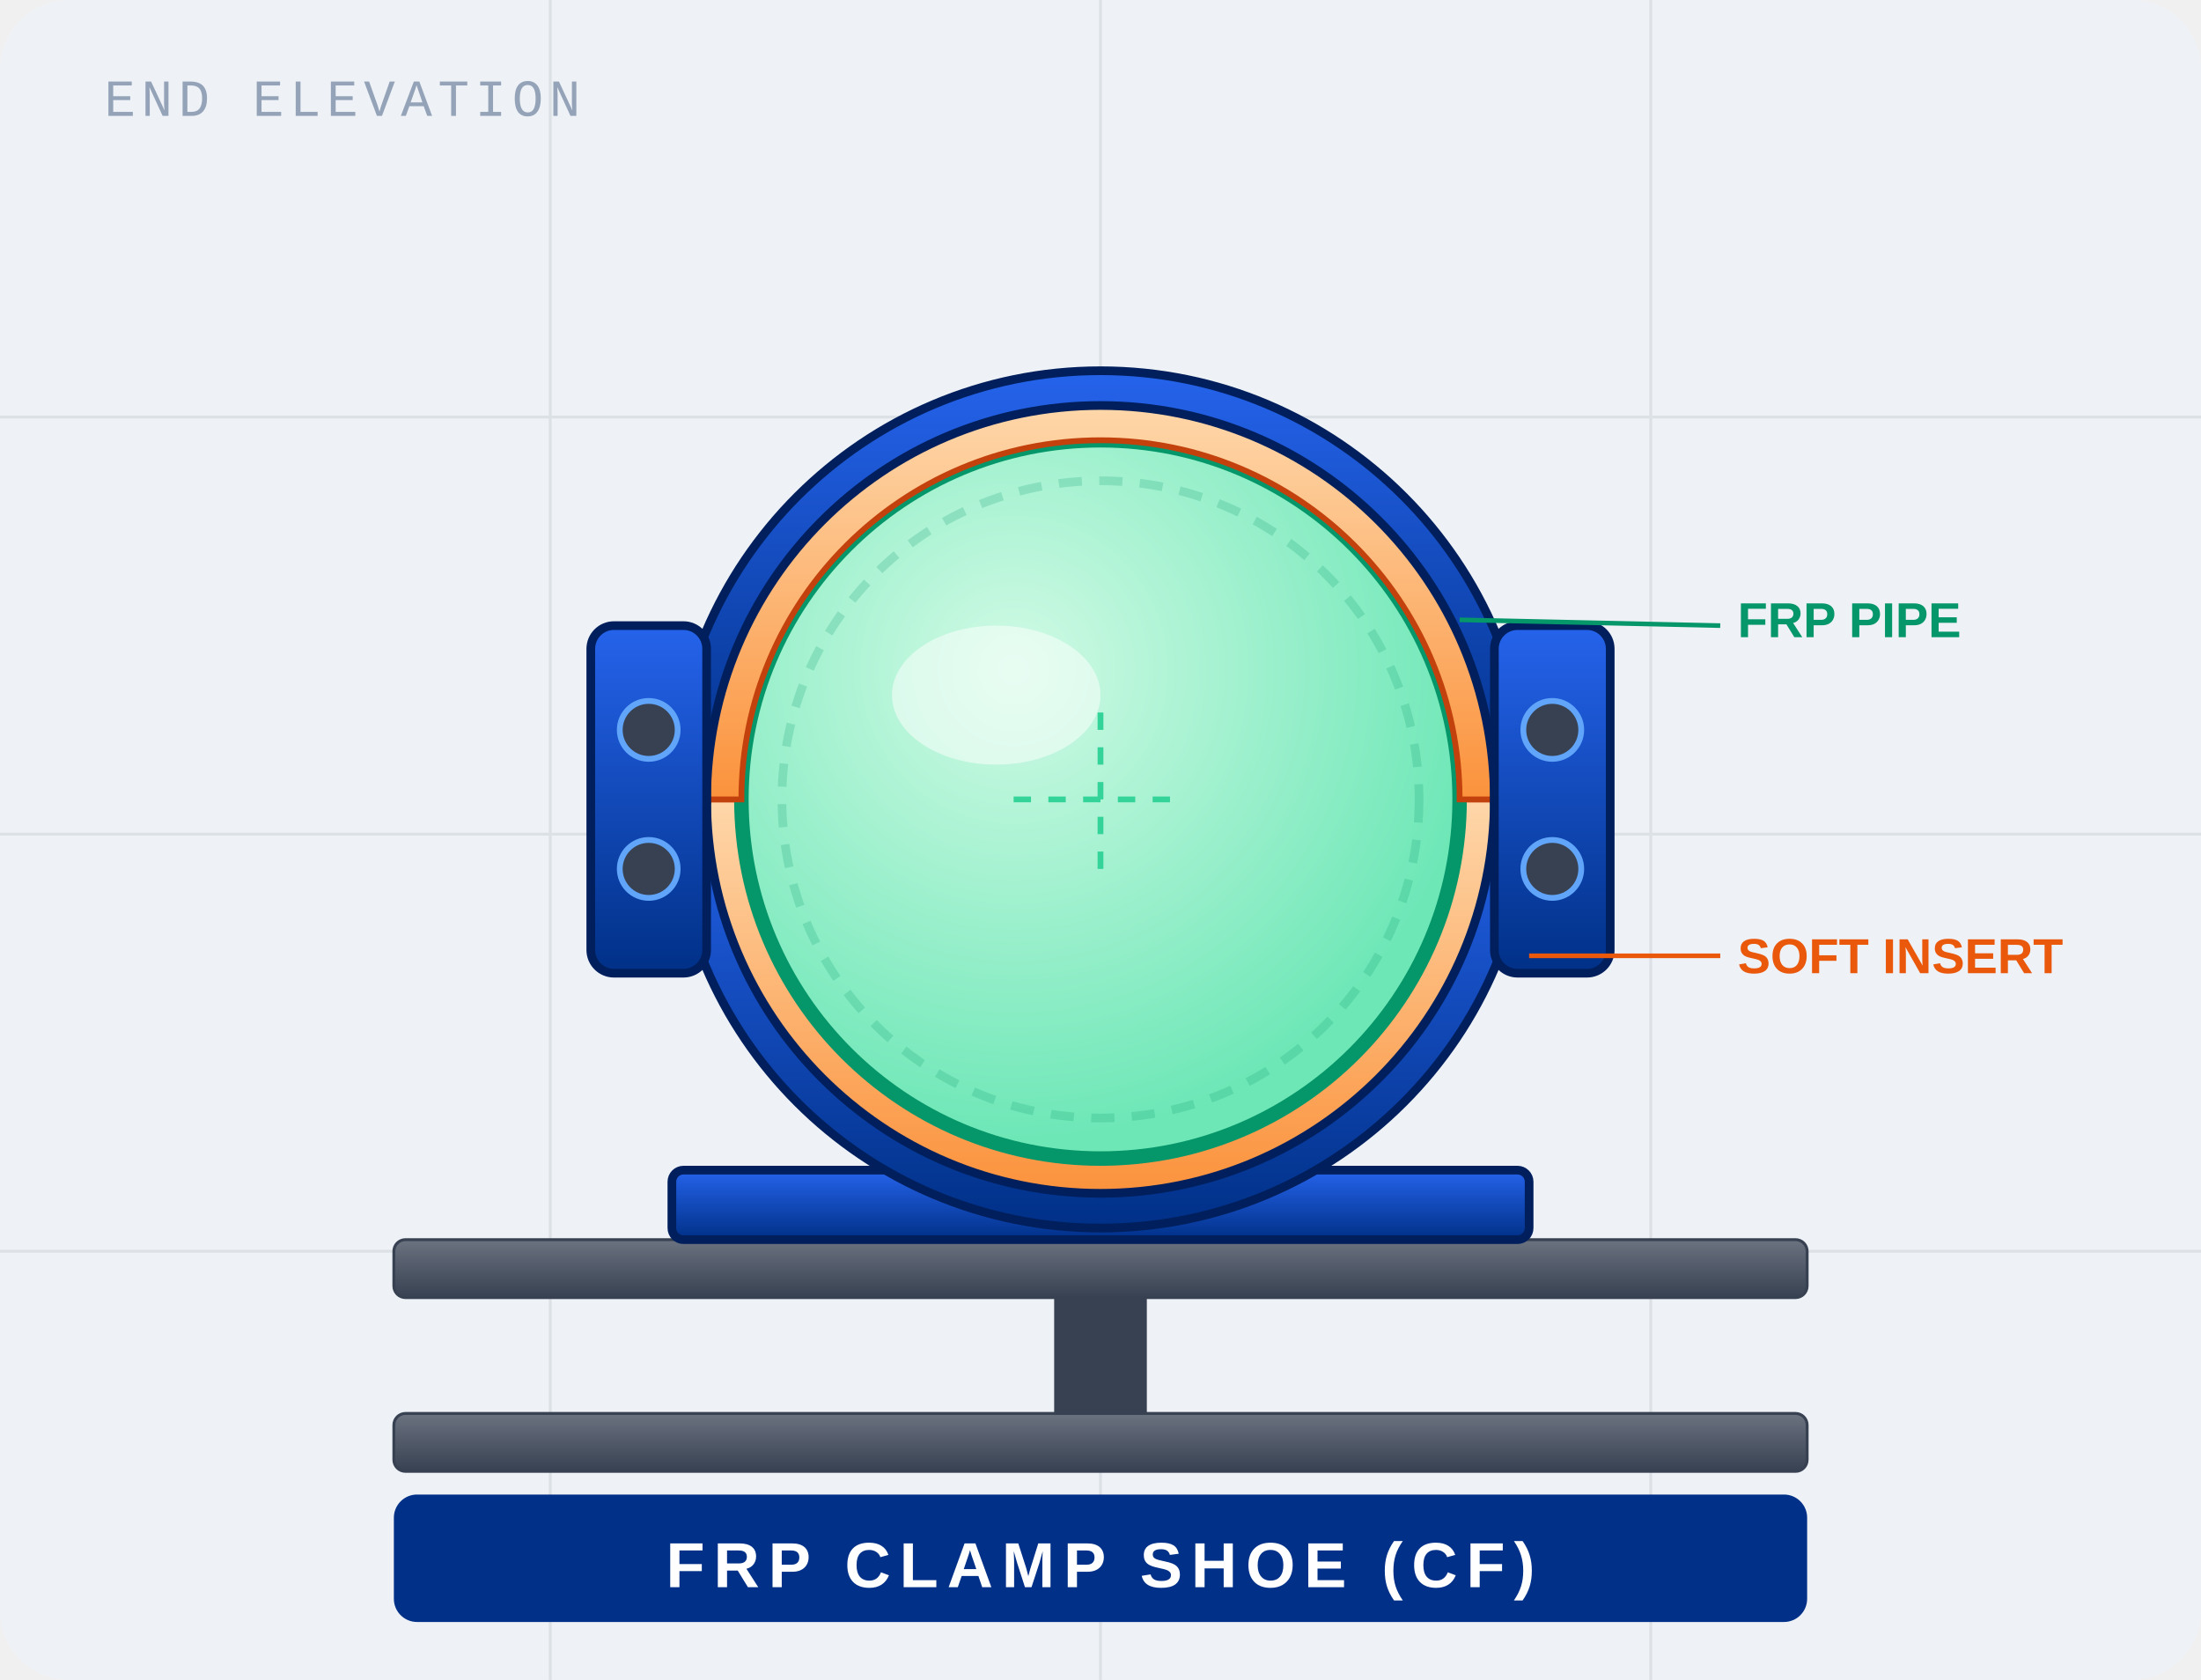
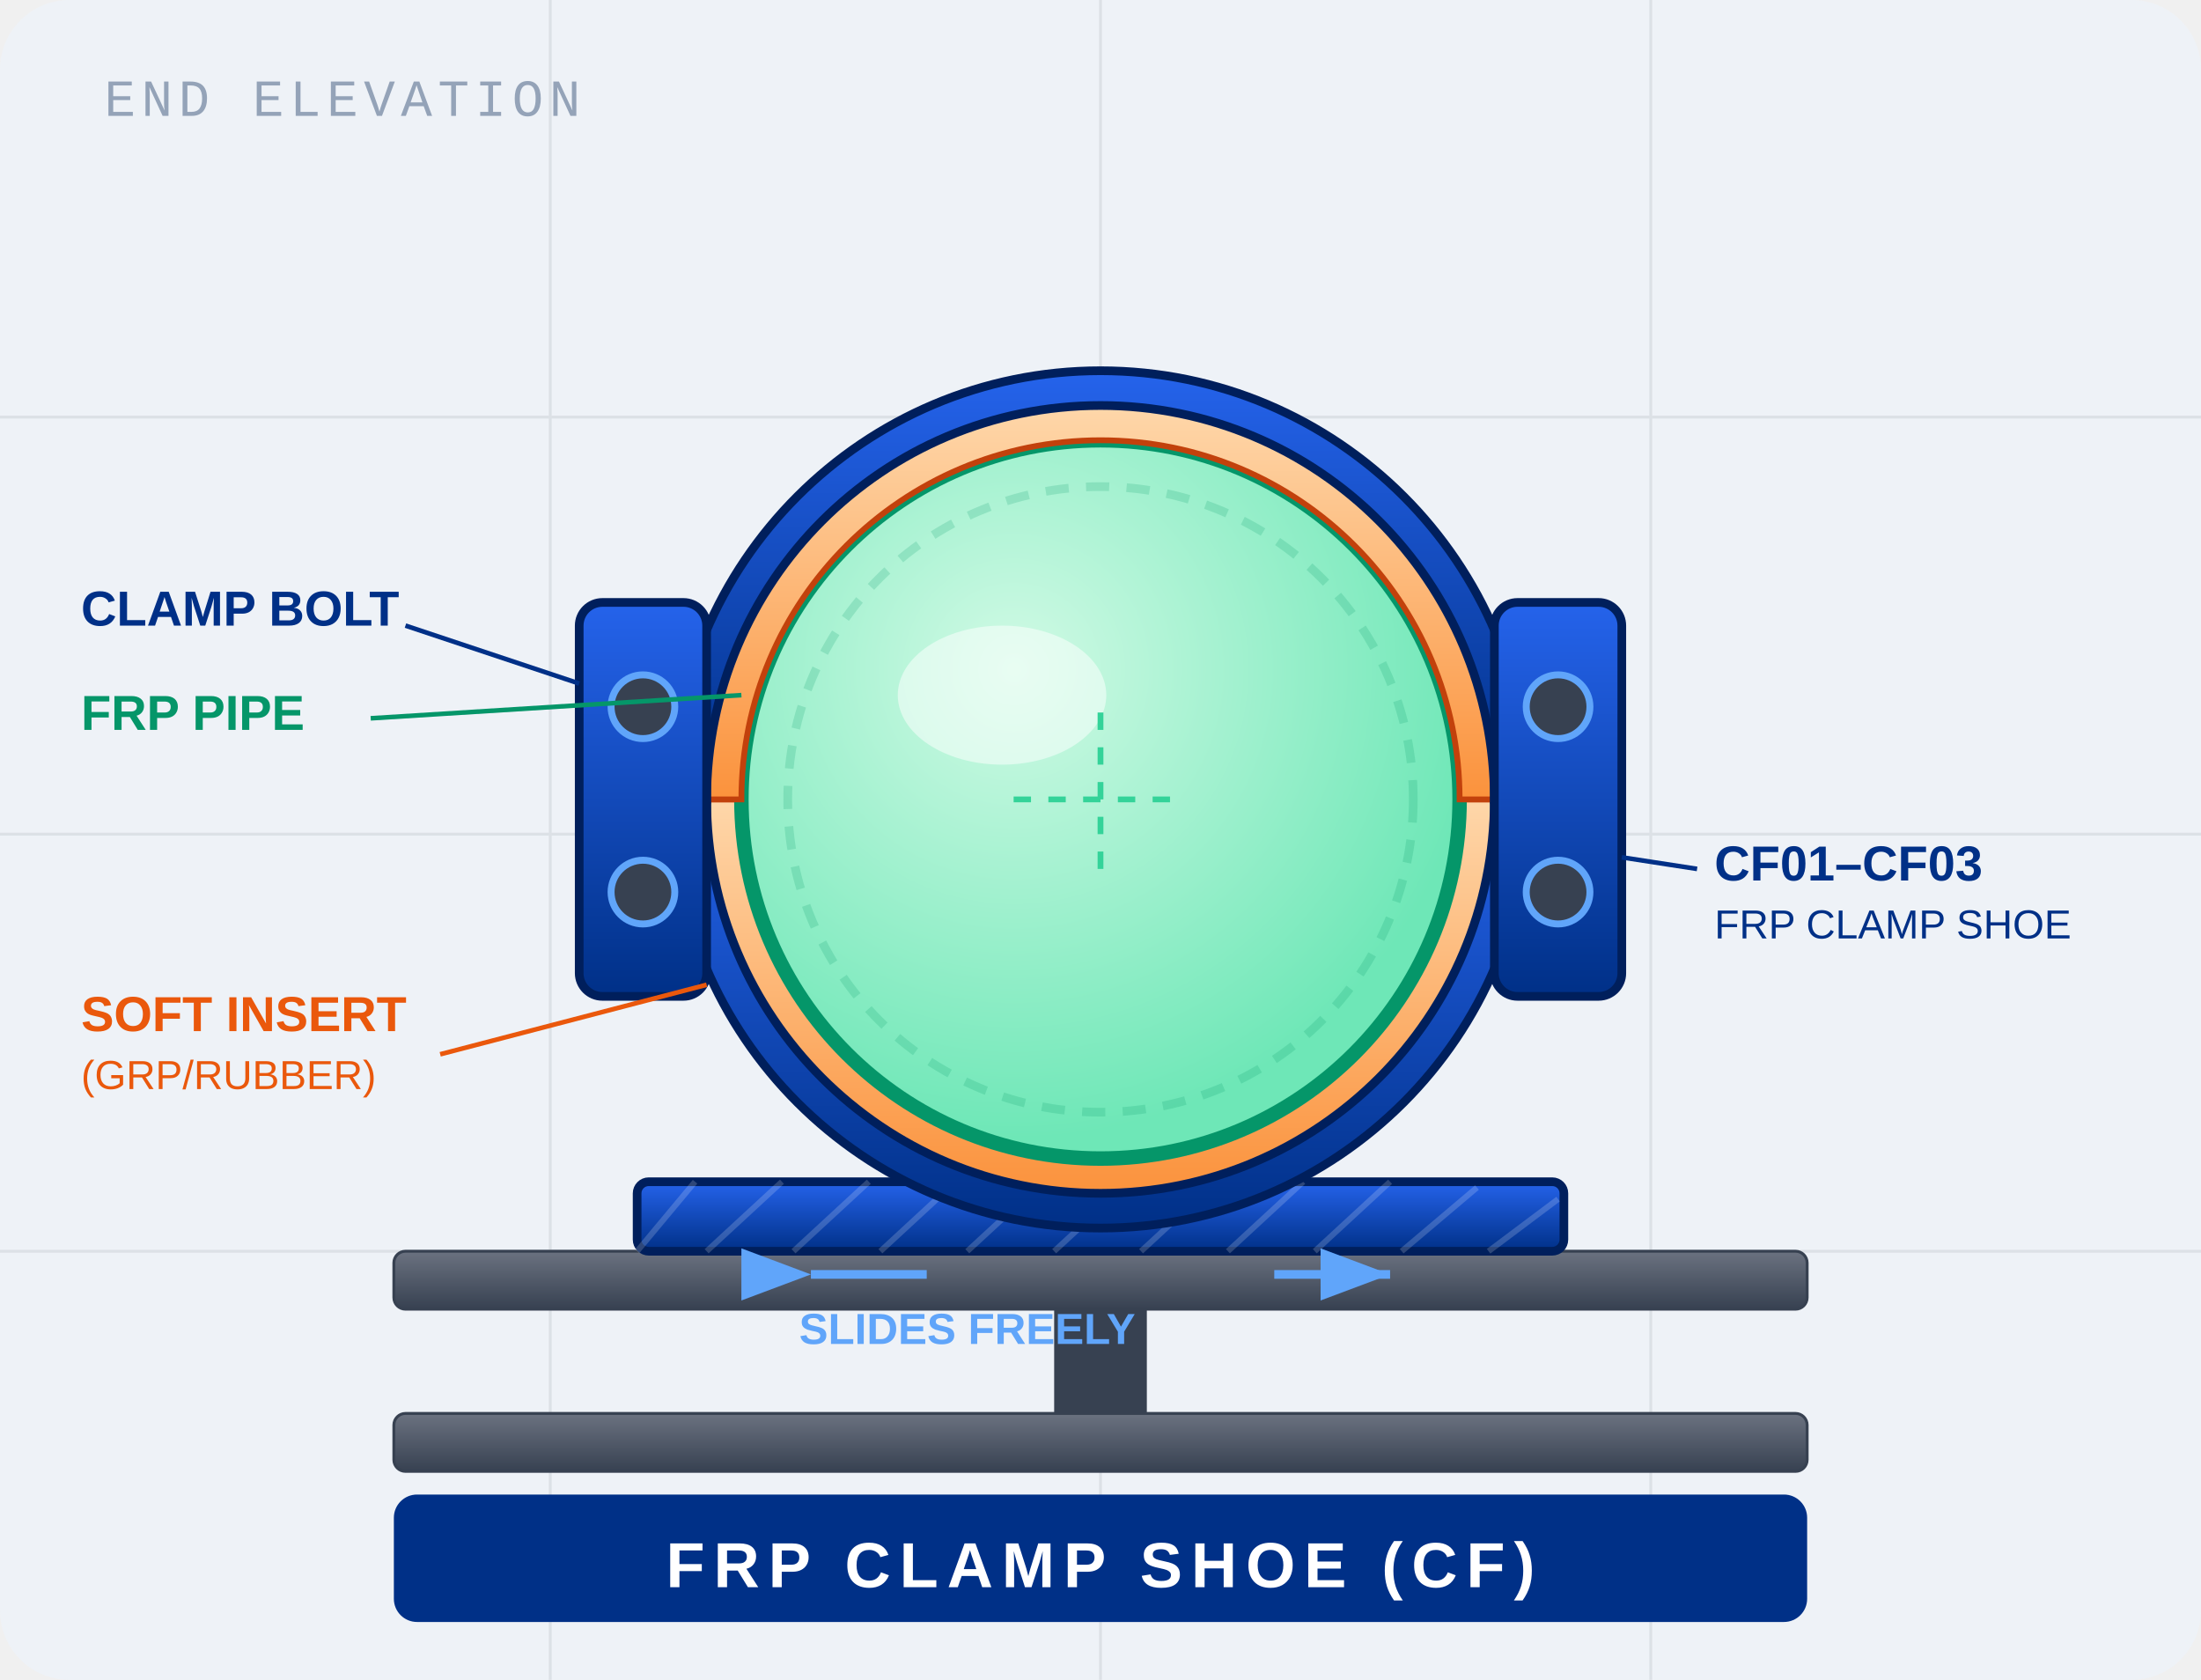
<svg xmlns="http://www.w3.org/2000/svg" viewBox="0 0 380 290">
  <defs>
    <radialGradient id="frppg" cx="38%" cy="32%" r="65%">
      <stop offset="0%" stop-color="#D1FAE5" />
      <stop offset="100%" stop-color="#6EE7B7" />
    </radialGradient>
    <linearGradient id="sg" x1="0" y1="0" x2="0" y2="1">
      <stop offset="0%" stop-color="#6B7280" />
      <stop offset="100%" stop-color="#374151" />
    </linearGradient>
    <linearGradient id="clamp_g" x1="0" y1="0" x2="0" y2="1">
      <stop offset="0%" stop-color="#2563EB" />
      <stop offset="100%" stop-color="#003087" />
    </linearGradient>
    <linearGradient id="insert_g" x1="0" y1="0" x2="0" y2="1">
      <stop offset="0%" stop-color="#FED7AA" />
      <stop offset="100%" stop-color="#FB923C" />
    </linearGradient>
+     <marker id="slide_arr" markerWidth="8" markerHeight="6" refX="8" refY="3" orient="auto">
+       <path d="M0,0 L8,3 L0,6 z" fill="#60A5FA" />
+     </marker>
+     <marker id="slide_arr_l" markerWidth="8" markerHeight="6" refX="0" refY="3" orient="auto">
+       <path d="M8,0 L0,3 L8,6 z" fill="#60A5FA" />
+     </marker>
  </defs>
  <rect width="380" height="290" fill="#EEF2F7" rx="12" />
  <g stroke="#D1D5DB" stroke-width="0.5" opacity="0.6">
    <line x1="0" y1="72" x2="380" y2="72" />
    <line x1="0" y1="144" x2="380" y2="144" />
    <line x1="0" y1="216" x2="380" y2="216" />
    <line x1="95" y1="0" x2="95" y2="290" />
    <line x1="190" y1="0" x2="190" y2="290" />
    <line x1="285" y1="0" x2="285" y2="290" />
  </g>
  <text x="18" y="20" font-family="'Courier New',monospace" font-size="9" fill="#94A3B8" letter-spacing="1">END ELEVATION</text>
-   <rect x="68" y="214" width="244" height="10" rx="2" fill="url(#sg)" stroke="#374151" stroke-width="0.5" />
-   <rect x="182" y="224" width="16" height="20" fill="#374151" />
+   <rect x="68" y="216" width="244" height="10" rx="2" fill="url(#sg)" stroke="#374151" stroke-width="0.5" />
+   <rect x="182" y="226" width="16" height="18" fill="#374151" />
  <rect x="68" y="244" width="244" height="10" rx="2" fill="url(#sg)" stroke="#374151" stroke-width="0.5" />
-   <rect x="116" y="202" width="148" height="12" rx="2" fill="url(#clamp_g)" stroke="#001F5C" stroke-width="1.5" />
-   <path d="M 122,138 A 68 68 0 0 0 258,138 L 252,138 A 62 62 0 0 1 128,138 Z" fill="url(#insert_g)" stroke="#C2410C" stroke-width="1" />
-   <path d="M 116,138 A 74 74 0 0 0 264,138 L 258,138 A 68 68 0 0 1 122,138 Z" fill="url(#clamp_g)" stroke="#001F5C" stroke-width="1.5" />
+   <rect x="110" y="204" width="160" height="12" rx="2" fill="url(#clamp_g)" stroke="#001F5C" stroke-width="1.5" />
+   <g stroke="rgba(255,255,255,0.18)" stroke-width="1">
+     <line x1="120" y1="204" x2="110" y2="216" />
+     <line x1="135" y1="204" x2="122" y2="216" />
+     <line x1="150" y1="204" x2="137" y2="216" />
+     <line x1="165" y1="204" x2="152" y2="216" />
+     <line x1="180" y1="204" x2="167" y2="216" />
+     <line x1="195" y1="204" x2="182" y2="216" />
+     <line x1="210" y1="204" x2="197" y2="216" />
+     <line x1="225" y1="204" x2="212" y2="216" />
+     <line x1="240" y1="204" x2="227" y2="216" />
+     <line x1="255" y1="205" x2="242" y2="216" />
+     <line x1="269" y1="207" x2="257" y2="216" />
+   </g>
+   <path d="M 128,138 A 62 62 0 0 0 252,138 L 258,138 A 68 68 0 0 1 122,138 Z" fill="url(#insert_g)" stroke="#C2410C" stroke-width="1" />
+   <path d="M 122,138 A 68 68 0 0 0 258,138 L 264,138 A 74 74 0 0 1 116,138 Z" fill="url(#clamp_g)" stroke="#001F5C" stroke-width="1.5" />
  <circle cx="190" cy="138" r="62" fill="url(#frppg)" stroke="#059669" stroke-width="2.5" />
-   <circle cx="190" cy="138" r="55" fill="none" stroke="rgba(5,150,105,0.2)" stroke-width="1.5" stroke-dasharray="4,3" />
-   <ellipse cx="172" cy="120" rx="18" ry="12" fill="rgba(255,255,255,0.5)" />
+   <circle cx="190" cy="138" r="54" fill="none" stroke="rgba(5,150,105,0.18)" stroke-width="1.5" stroke-dasharray="4,3" />
+   <ellipse cx="173" cy="120" rx="18" ry="12" fill="rgba(255,255,255,0.5)" />
  <line x1="190" y1="123" x2="190" y2="153" stroke="#34D399" stroke-width="1" stroke-dasharray="3,3" />
  <line x1="175" y1="138" x2="205" y2="138" stroke="#34D399" stroke-width="1" stroke-dasharray="3,3" />
  <path d="M 128,138 A 62 62 0 0 1 252,138 L 258,138 A 68 68 0 0 0 122,138 Z" fill="url(#insert_g)" stroke="#C2410C" stroke-width="1" />
  <path d="M 122,138 A 68 68 0 0 1 258,138 L 264,138 A 74 74 0 0 0 116,138 Z" fill="url(#clamp_g)" stroke="#001F5C" stroke-width="1.5" />
-   <rect x="258" y="108" width="20" height="60" rx="4" fill="url(#clamp_g)" stroke="#001F5C" stroke-width="1.5" />
-   <circle cx="268" cy="126" r="5" fill="#374151" stroke="#60A5FA" stroke-width="1" />
-   <circle cx="268" cy="150" r="5" fill="#374151" stroke="#60A5FA" stroke-width="1" />
-   <rect x="102" y="108" width="20" height="60" rx="4" fill="url(#clamp_g)" stroke="#001F5C" stroke-width="1.5" />
-   <circle cx="112" cy="126" r="5" fill="#374151" stroke="#60A5FA" stroke-width="1" />
-   <circle cx="112" cy="150" r="5" fill="#374151" stroke="#60A5FA" stroke-width="1" />
-   <text x="300" y="110" font-family="'Arial',sans-serif" font-size="8.5" fill="#059669" font-weight="700">FRP PIPE</text>
-   <line x1="252" y1="107" x2="297" y2="108" stroke="#059669" stroke-width="0.8" />
-   <text x="300" y="168" font-family="'Arial',sans-serif" font-size="8.5" fill="#EA580C" font-weight="700">SOFT INSERT</text>
-   <line x1="264" y1="165" x2="297" y2="165" stroke="#EA580C" stroke-width="0.8" />
+   <rect x="258" y="104" width="22" height="68" rx="4" fill="url(#clamp_g)" stroke="#001F5C" stroke-width="1.5" />
+   <circle cx="269" cy="122" r="5.5" fill="#374151" stroke="#60A5FA" stroke-width="1.2" />
+   <circle cx="269" cy="154" r="5.5" fill="#374151" stroke="#60A5FA" stroke-width="1.2" />
+   <rect x="100" y="104" width="22" height="68" rx="4" fill="url(#clamp_g)" stroke="#001F5C" stroke-width="1.5" />
+   <circle cx="111" cy="122" r="5.5" fill="#374151" stroke="#60A5FA" stroke-width="1.2" />
+   <circle cx="111" cy="154" r="5.5" fill="#374151" stroke="#60A5FA" stroke-width="1.2" />
+   <line x1="160" y1="220" x2="140" y2="220" stroke="#60A5FA" stroke-width="1.5" marker-end="url(#slide_arr_l)" />
+   <line x1="220" y1="220" x2="240" y2="220" stroke="#60A5FA" stroke-width="1.5" marker-end="url(#slide_arr)" />
+   <text x="167" y="232" font-family="'Arial',sans-serif" font-size="7.5" fill="#60A5FA" font-weight="600" text-anchor="middle">SLIDES FREELY</text>
+   <text x="14" y="126" font-family="'Arial',sans-serif" font-size="8.5" fill="#059669" font-weight="700">FRP PIPE</text>
+   <line x1="64" y1="124" x2="128" y2="120" stroke="#059669" stroke-width="0.8" />
+   <text x="14" y="178" font-family="'Arial',sans-serif" font-size="8.5" fill="#EA580C" font-weight="700">SOFT INSERT</text>
+   <text x="14" y="188" font-family="'Arial',sans-serif" font-size="7" fill="#EA580C">(GRP/RUBBER)</text>
+   <line x1="76" y1="182" x2="122" y2="170" stroke="#EA580C" stroke-width="0.8" />
+   <text x="14" y="108" font-family="'Arial',sans-serif" font-size="8.5" fill="#003087" font-weight="700">CLAMP BOLT</text>
+   <line x1="70" y1="108" x2="100" y2="118" stroke="#003087" stroke-width="0.8" />
+   <text x="296" y="152" font-family="'Arial',sans-serif" font-size="8.5" fill="#003087" font-weight="700">CF01–CF03</text>
+   <text x="296" y="162" font-family="'Arial',sans-serif" font-size="7" fill="#003087">FRP CLAMP SHOE</text>
+   <line x1="280" y1="148" x2="293" y2="150" stroke="#003087" stroke-width="0.8" />
  <rect x="68" y="258" width="244" height="22" rx="4" fill="#003087" />
  <text x="190" y="274" text-anchor="middle" font-family="'Arial',sans-serif" font-size="11" font-weight="700" fill="white" letter-spacing="1.5">FRP CLAMP SHOE (CF)</text>
</svg>
